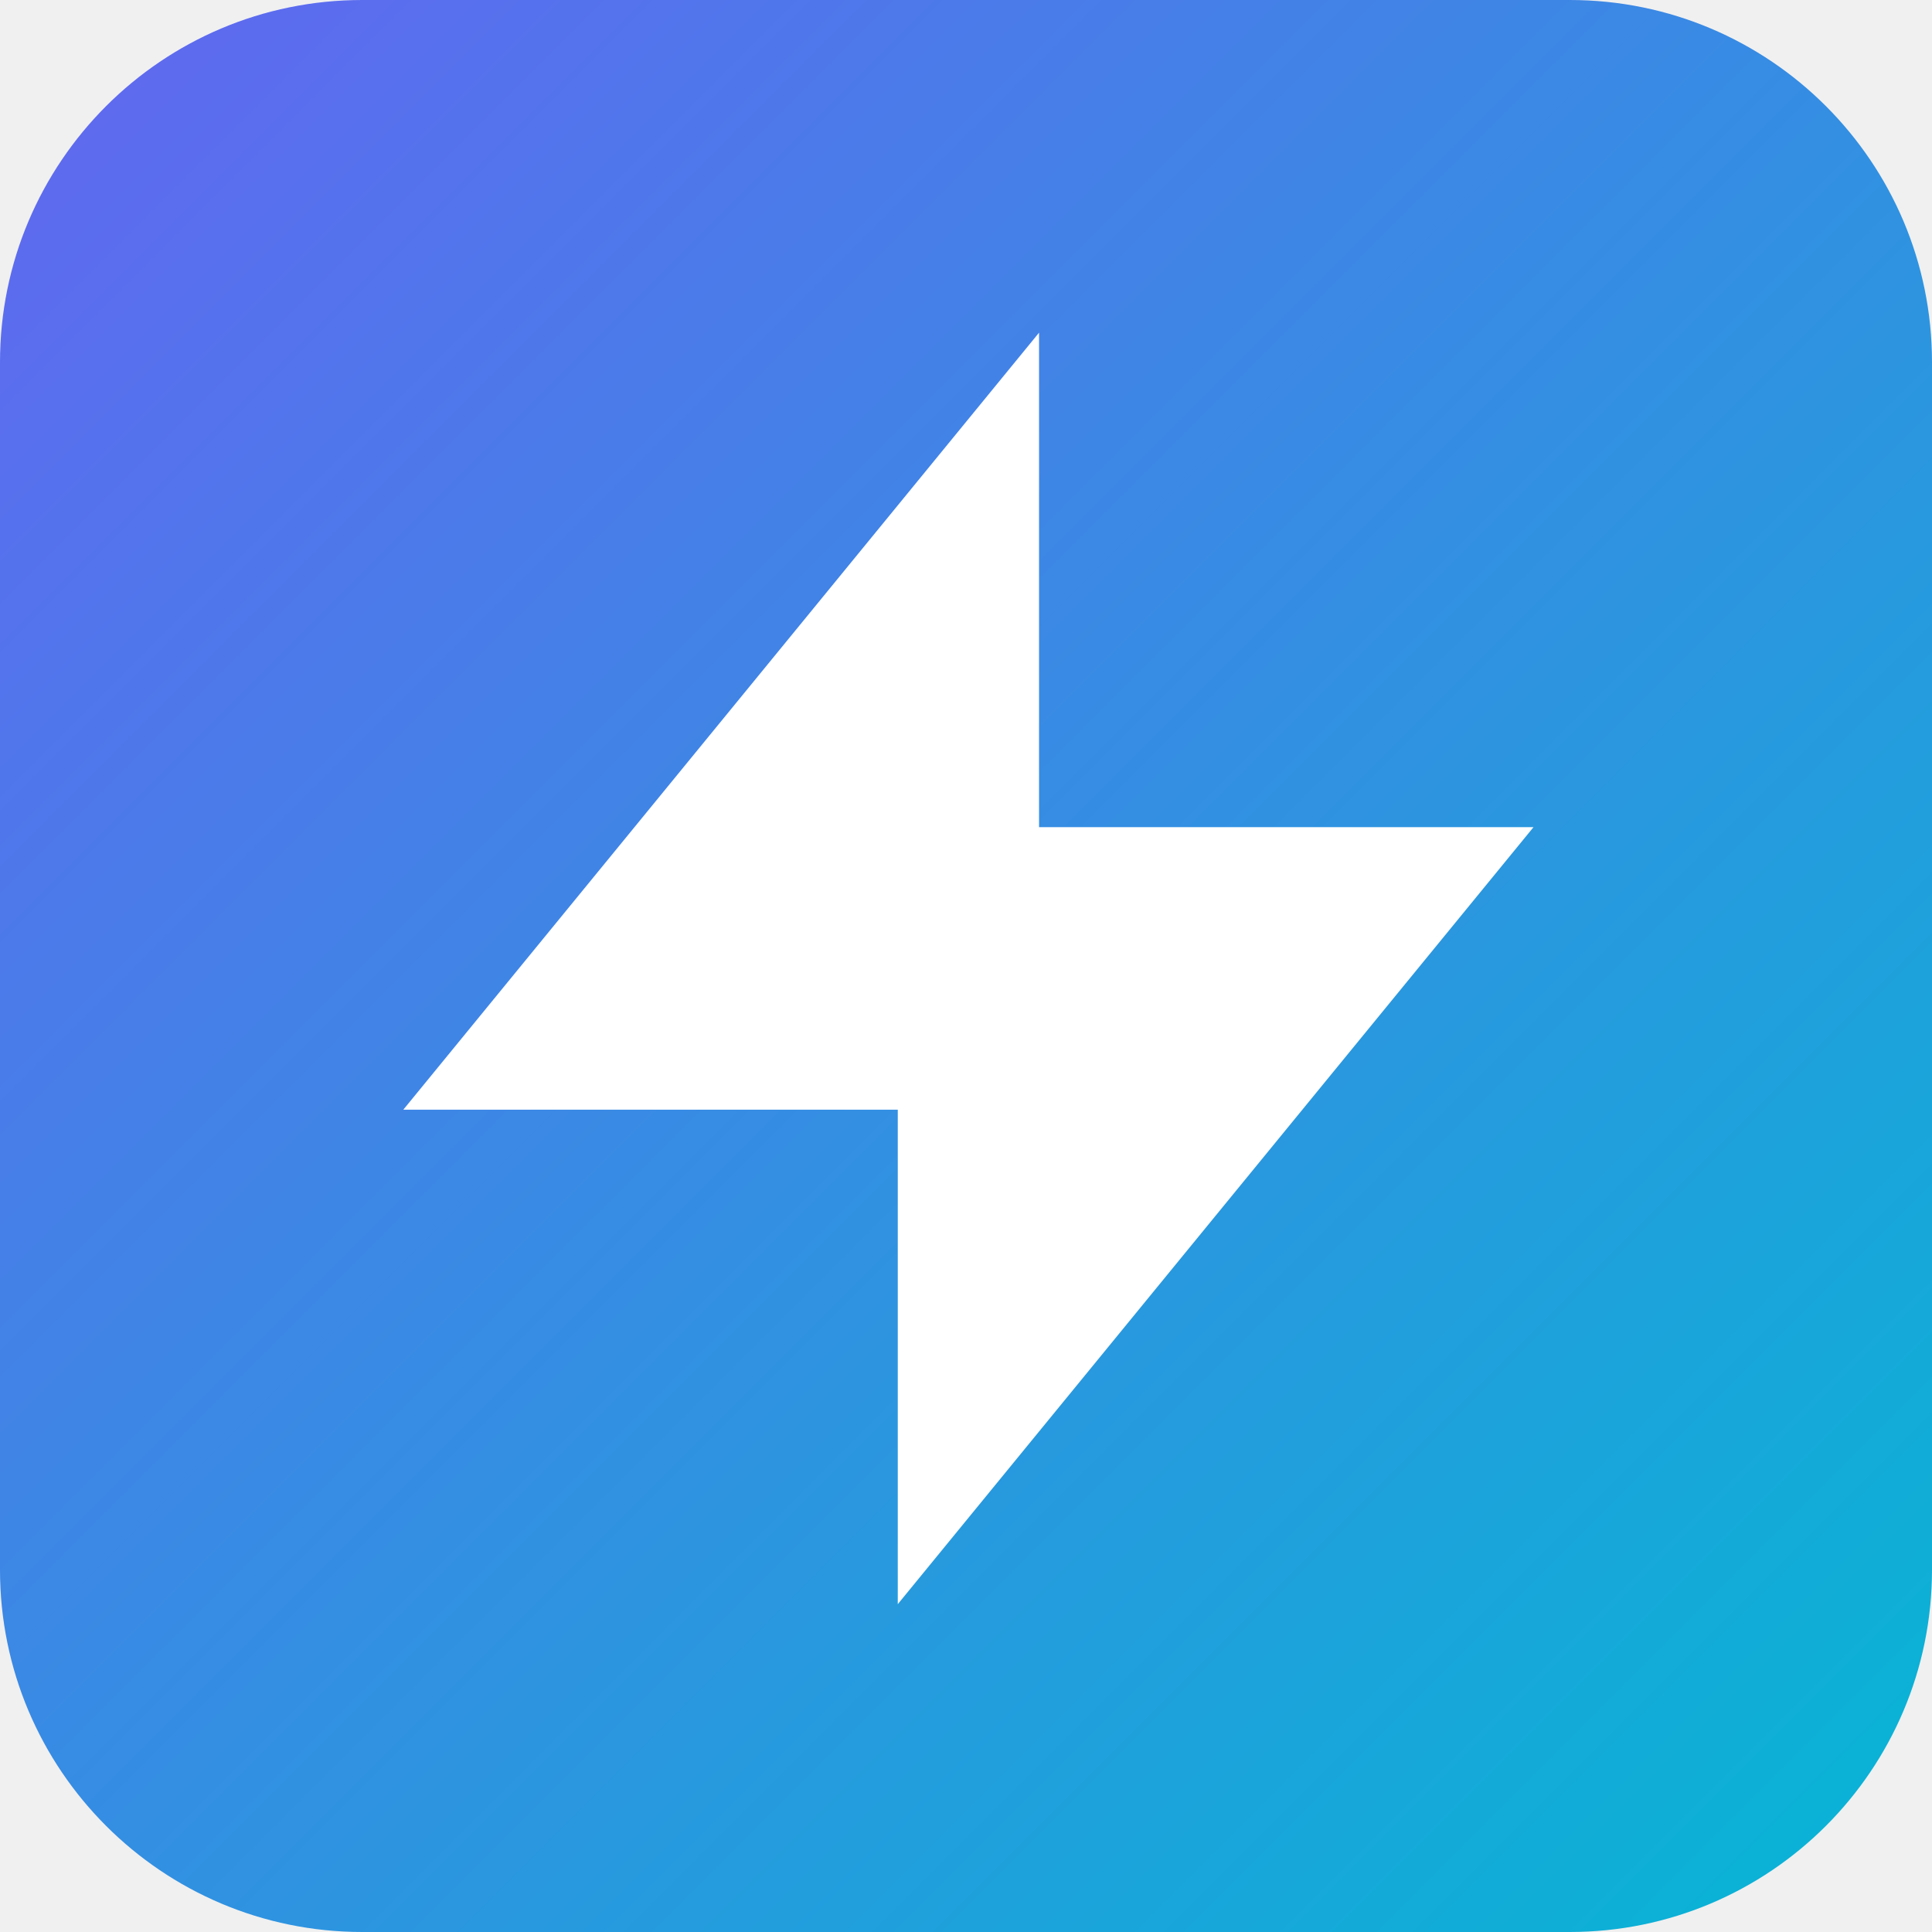
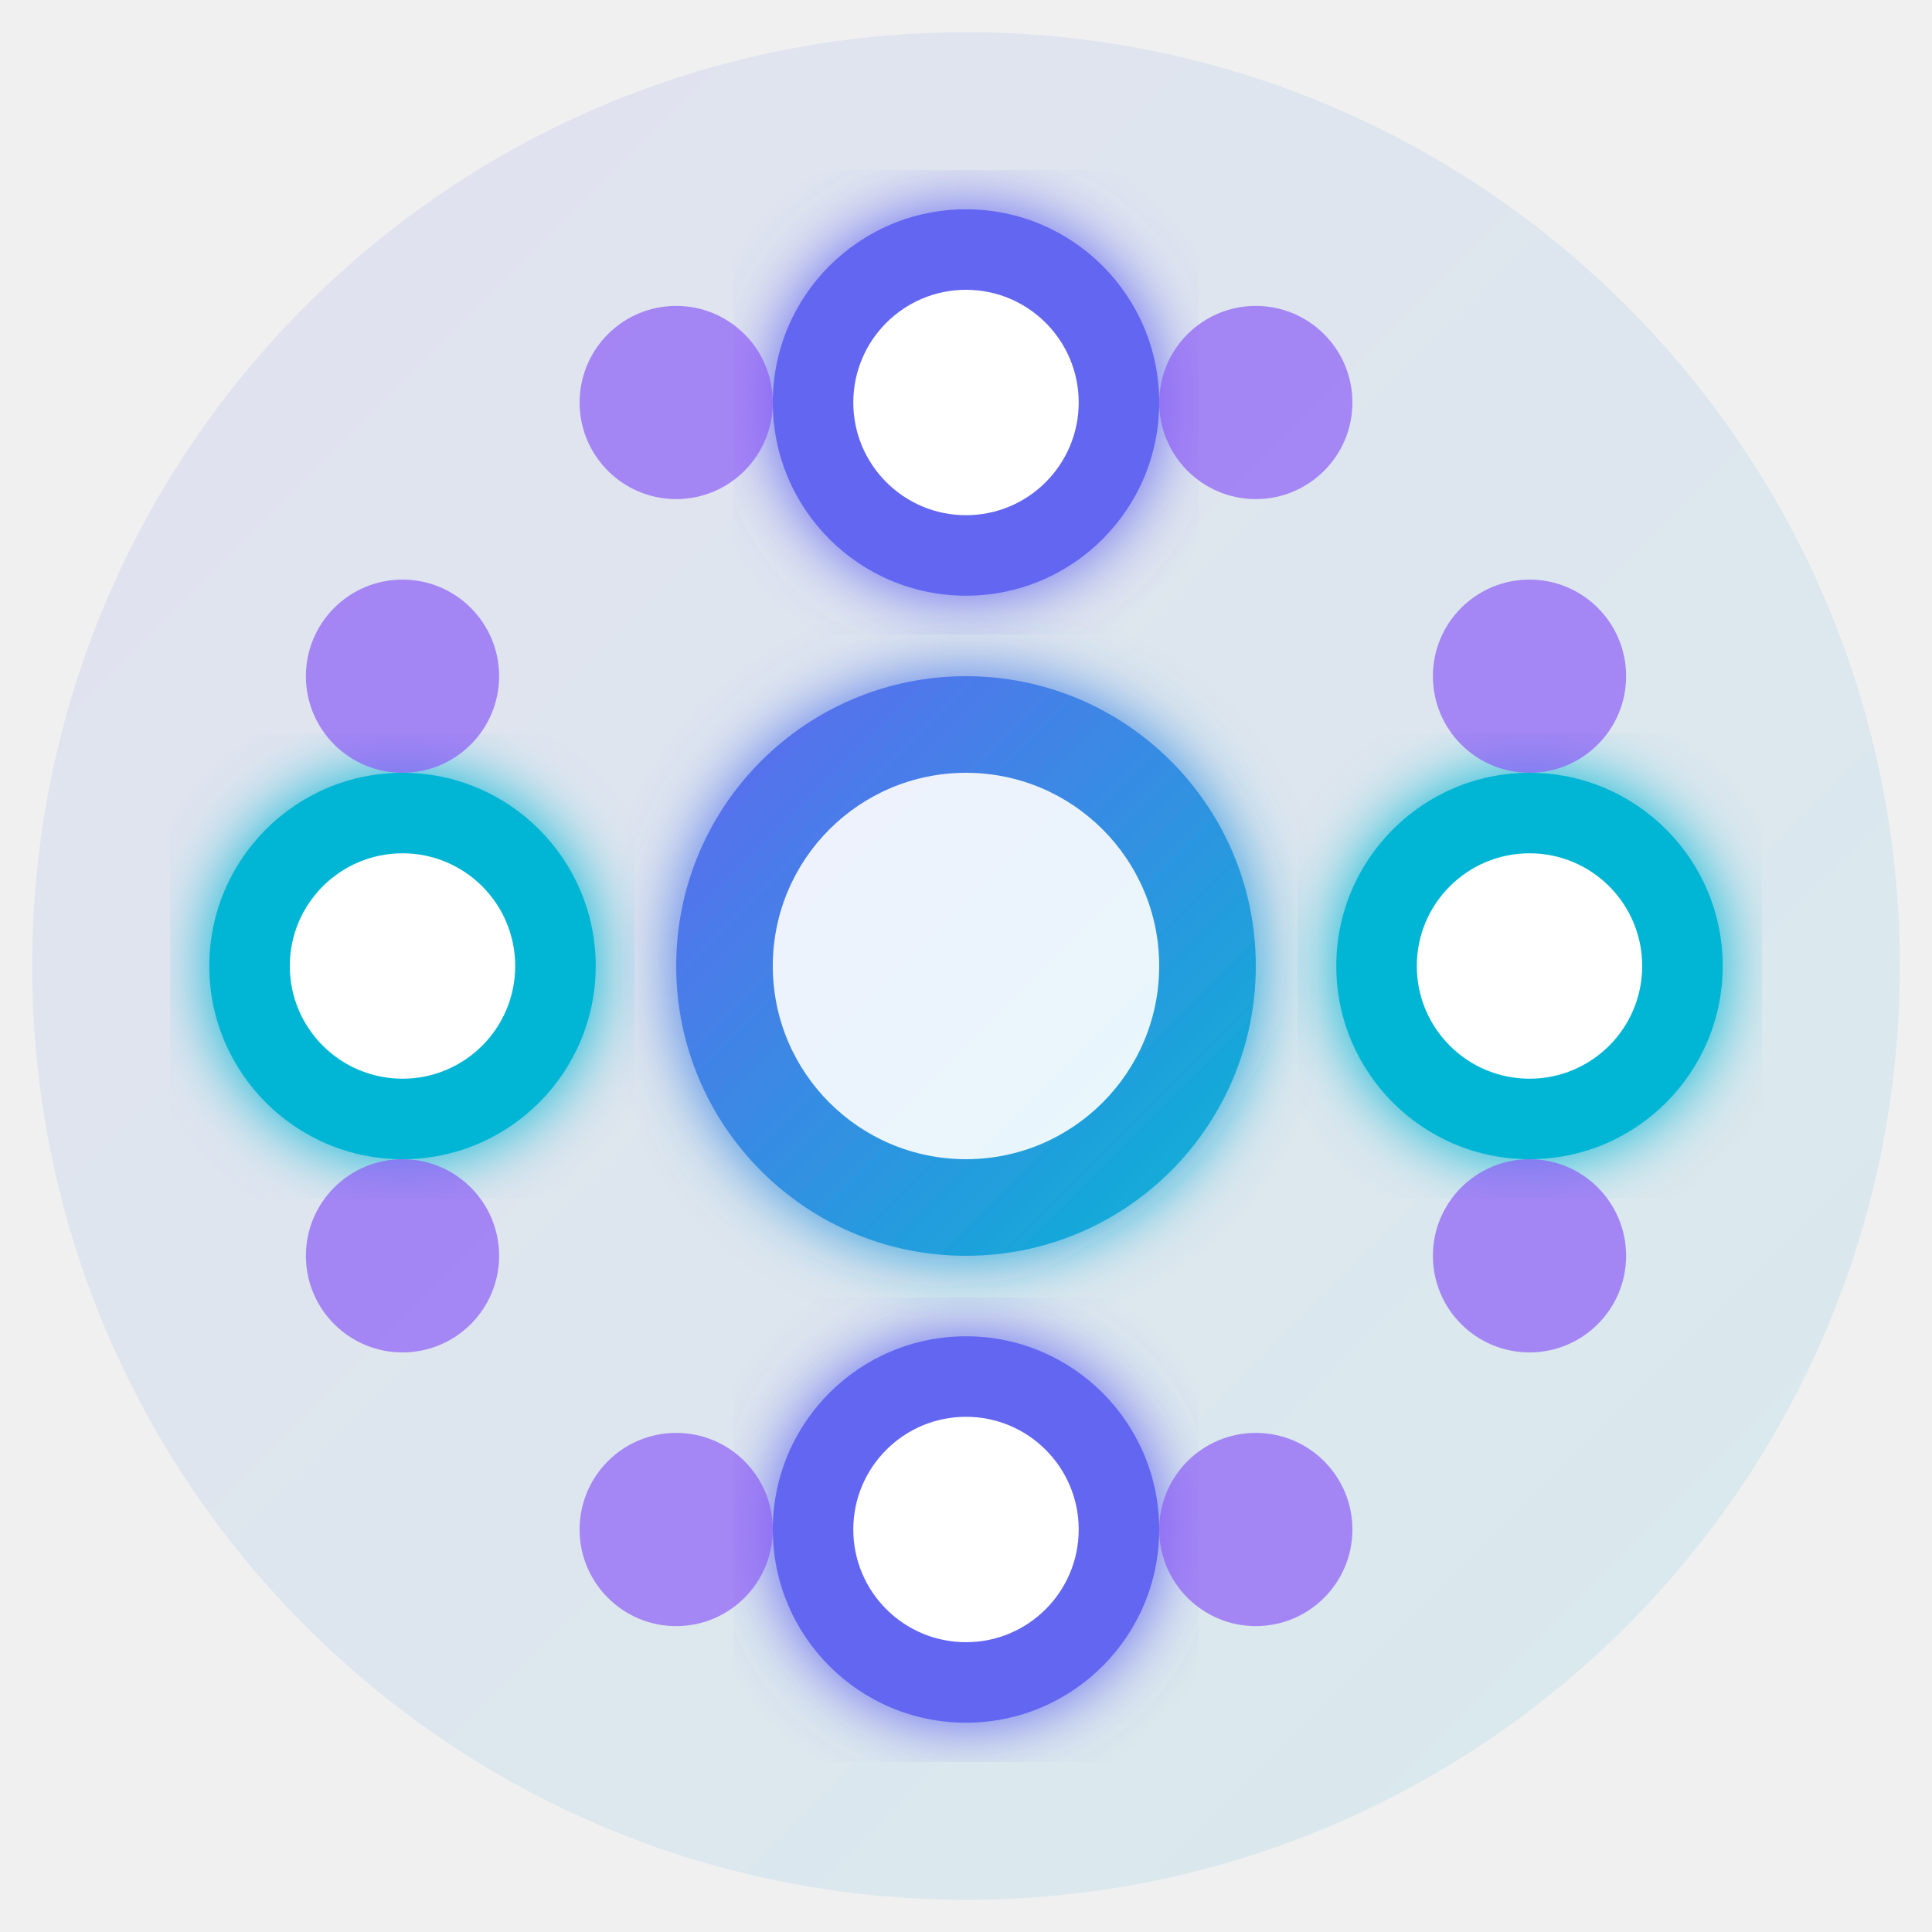
- <svg xmlns="http://www.w3.org/2000/svg" width="32" height="32" viewBox="0 0 32 32" fill="none">
+ <svg xmlns="http://www.w3.org/2000/svg" width="120" height="120" viewBox="0 0 120 120">
  <defs>
-     <linearGradient id="gradient" x1="0%" y1="0%" x2="100%" y2="100%" gradientUnits="userSpaceOnUse">
-       <stop offset="0%" stop-color="#6366f1" />
-       <stop offset="100%" stop-color="#06b6d4" />
+     <linearGradient id="primaryGradient" x1="0%" y1="0%" x2="100%" y2="100%">
+       <stop offset="0%" style="stop-color:#6366f1;stop-opacity:1" />
+       <stop offset="100%" style="stop-color:#06b6d4;stop-opacity:1" />
    </linearGradient>
+     <filter id="glow">
+       <feGaussianBlur stdDeviation="2" result="coloredBlur" />
+       <feMerge>
+         <feMergeNode in="coloredBlur" />
+         <feMergeNode in="SourceGraphic" />
+       </feMerge>
+     </filter>
  </defs>
-   <rect width="32" height="32" rx="6" fill="url(#gradient)" />
-   <path d="M13 10V3L4 14h7v7l9-11h-7z" fill="white" transform="translate(2, 2) scale(1.17)" />
+   <circle cx="60" cy="60" r="58" fill="url(#primaryGradient)" opacity="0.1" />
+   <circle cx="60" cy="60" r="18" fill="url(#primaryGradient)" filter="url(#glow)" />
+   <circle cx="60" cy="60" r="12" fill="#ffffff" opacity="0.9" />
+   <circle cx="60" cy="25" r="12" fill="#6366f1" filter="url(#glow)" />
+   <circle cx="60" cy="25" r="7" fill="#ffffff" />
+   <circle cx="95" cy="60" r="12" fill="#06b6d4" filter="url(#glow)" />
+   <circle cx="95" cy="60" r="7" fill="#ffffff" />
+   <circle cx="60" cy="95" r="12" fill="#6366f1" filter="url(#glow)" />
+   <circle cx="60" cy="95" r="7" fill="#ffffff" />
+   <circle cx="25" cy="60" r="12" fill="#06b6d4" filter="url(#glow)" />
+   <circle cx="25" cy="60" r="7" fill="#ffffff" />
+   <line x1="60" y1="60" x2="60" y2="37" stroke="url(#primaryGradient)" stroke-width="2" opacity="0.6" />
+   <line x1="60" y1="60" x2="83" y2="60" stroke="url(#primaryGradient)" stroke-width="2" opacity="0.6" />
+   <line x1="60" y1="60" x2="60" y2="83" stroke="url(#primaryGradient)" stroke-width="2" opacity="0.6" />
+   <line x1="60" y1="60" x2="37" y2="60" stroke="url(#primaryGradient)" stroke-width="2" opacity="0.6" />
+   <circle cx="42" cy="25" r="6" fill="#8b5cf6" opacity="0.7" />
+   <circle cx="78" cy="25" r="6" fill="#8b5cf6" opacity="0.7" />
+   <circle cx="95" cy="42" r="6" fill="#8b5cf6" opacity="0.7" />
+   <circle cx="95" cy="78" r="6" fill="#8b5cf6" opacity="0.7" />
+   <circle cx="78" cy="95" r="6" fill="#8b5cf6" opacity="0.7" />
+   <circle cx="42" cy="95" r="6" fill="#8b5cf6" opacity="0.7" />
+   <circle cx="25" cy="78" r="6" fill="#8b5cf6" opacity="0.7" />
+   <circle cx="25" cy="42" r="6" fill="#8b5cf6" opacity="0.7" />
</svg>
